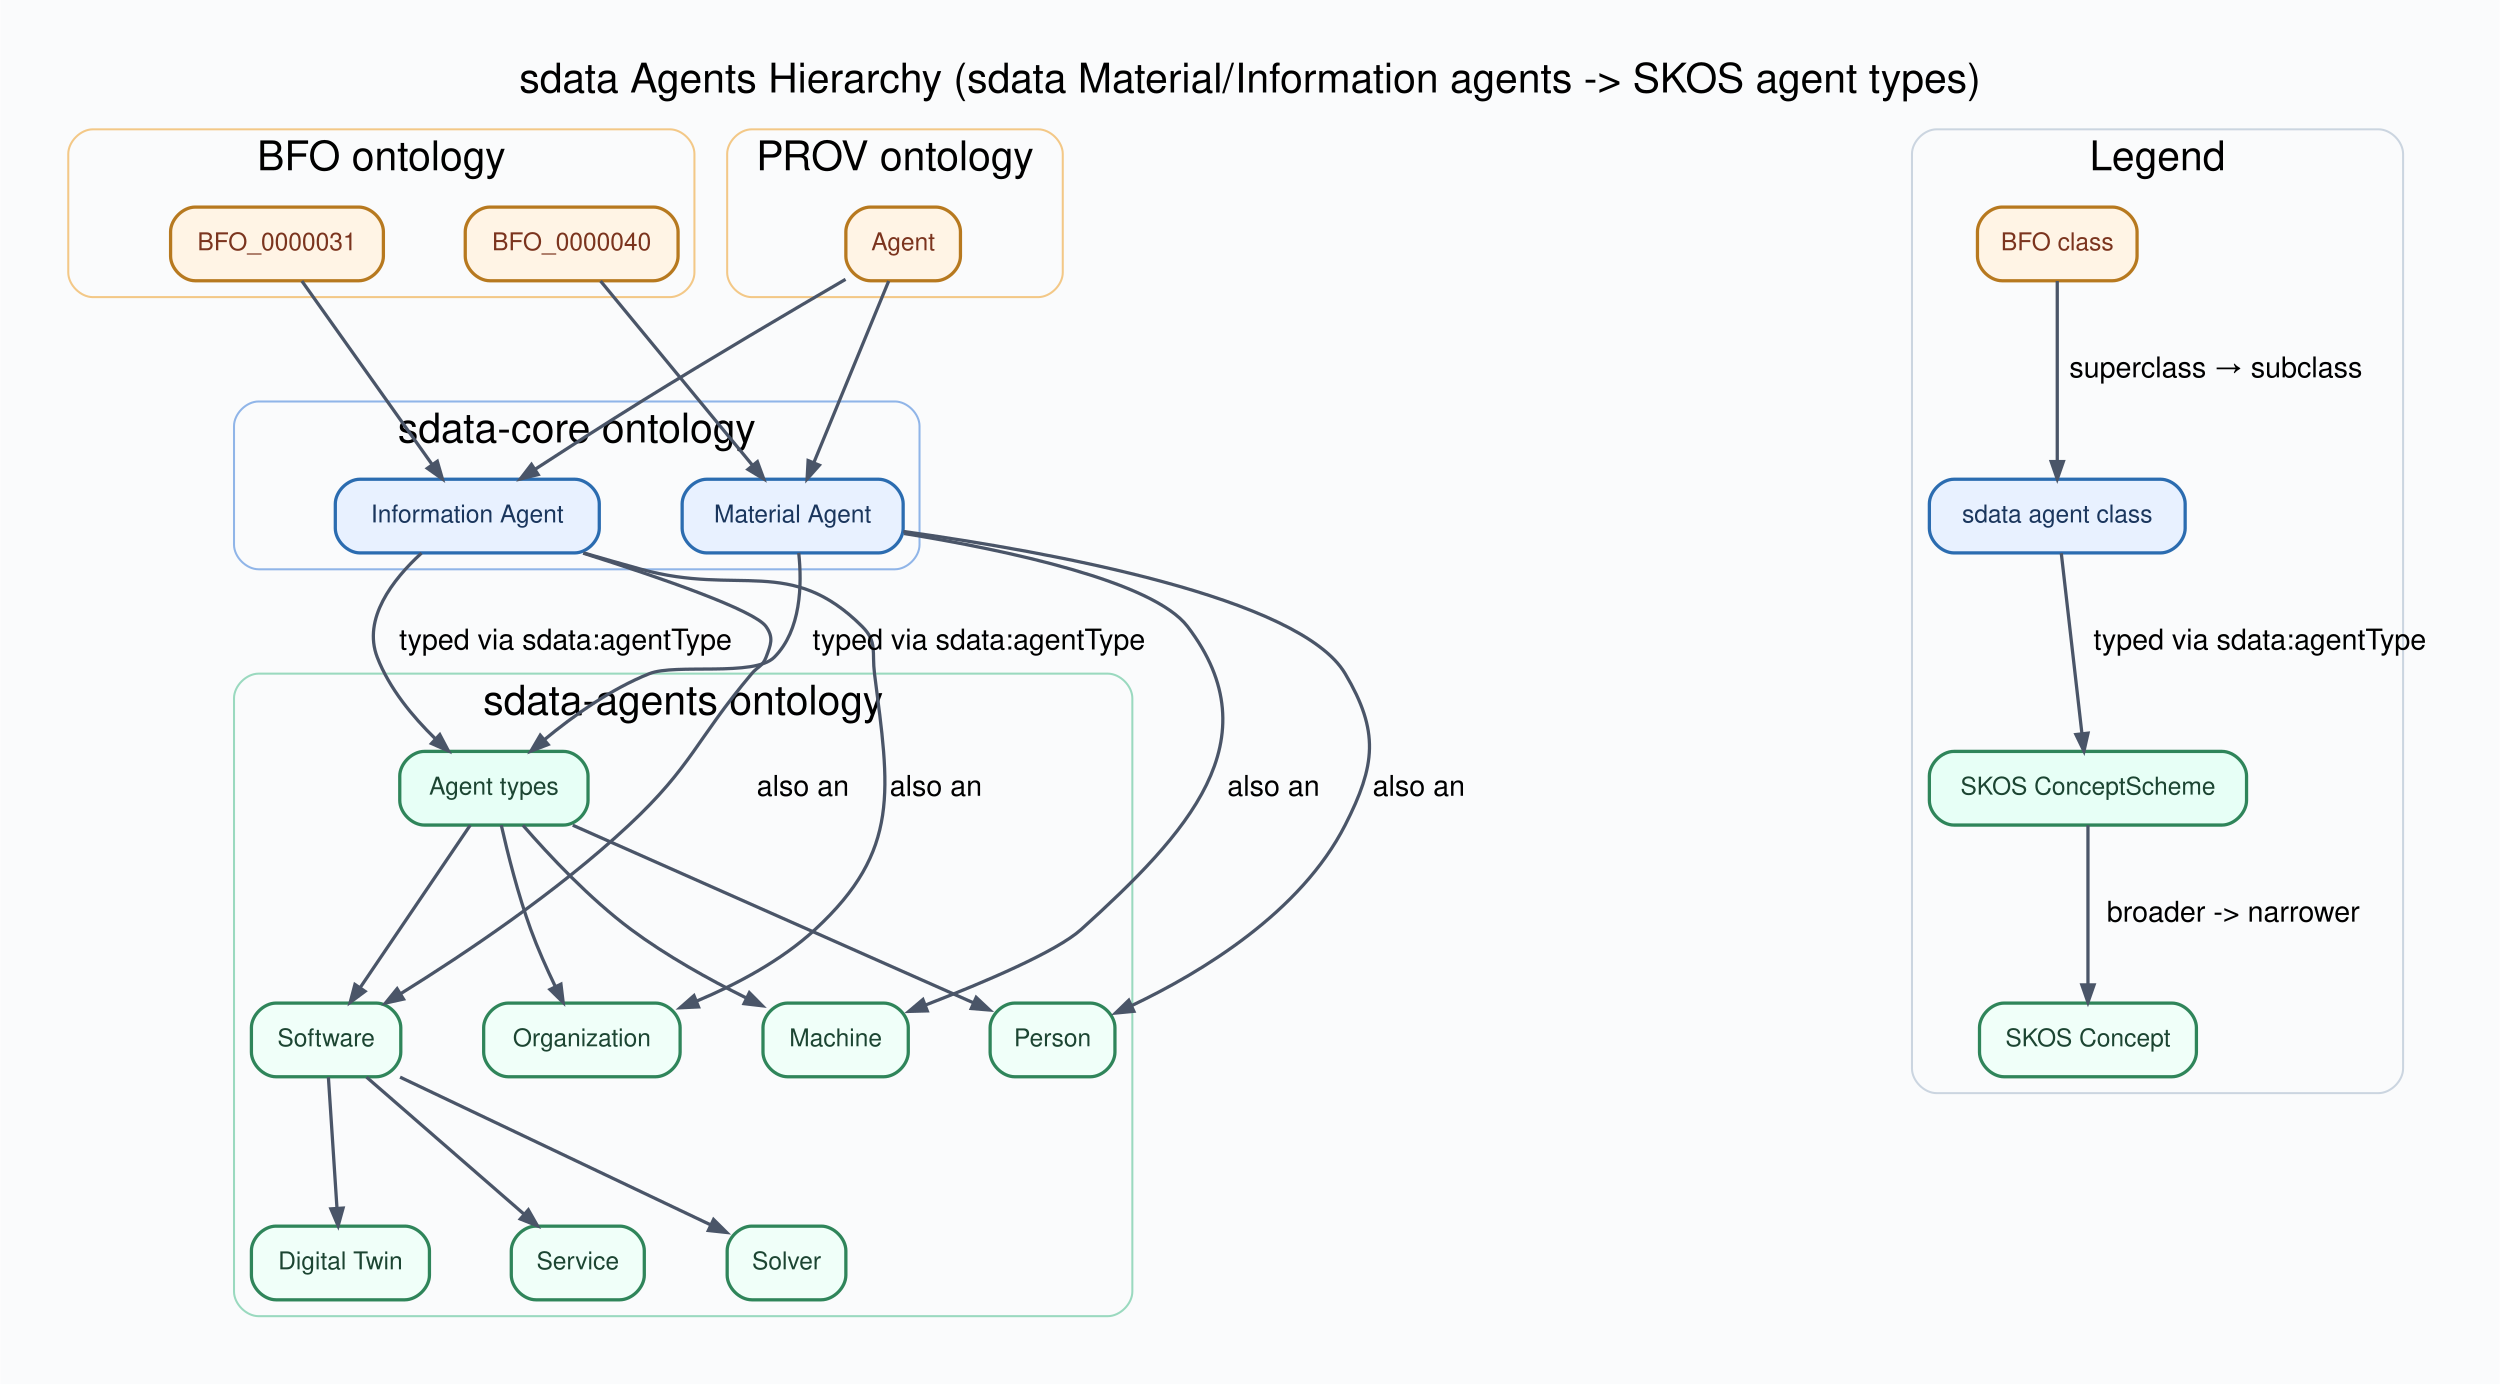
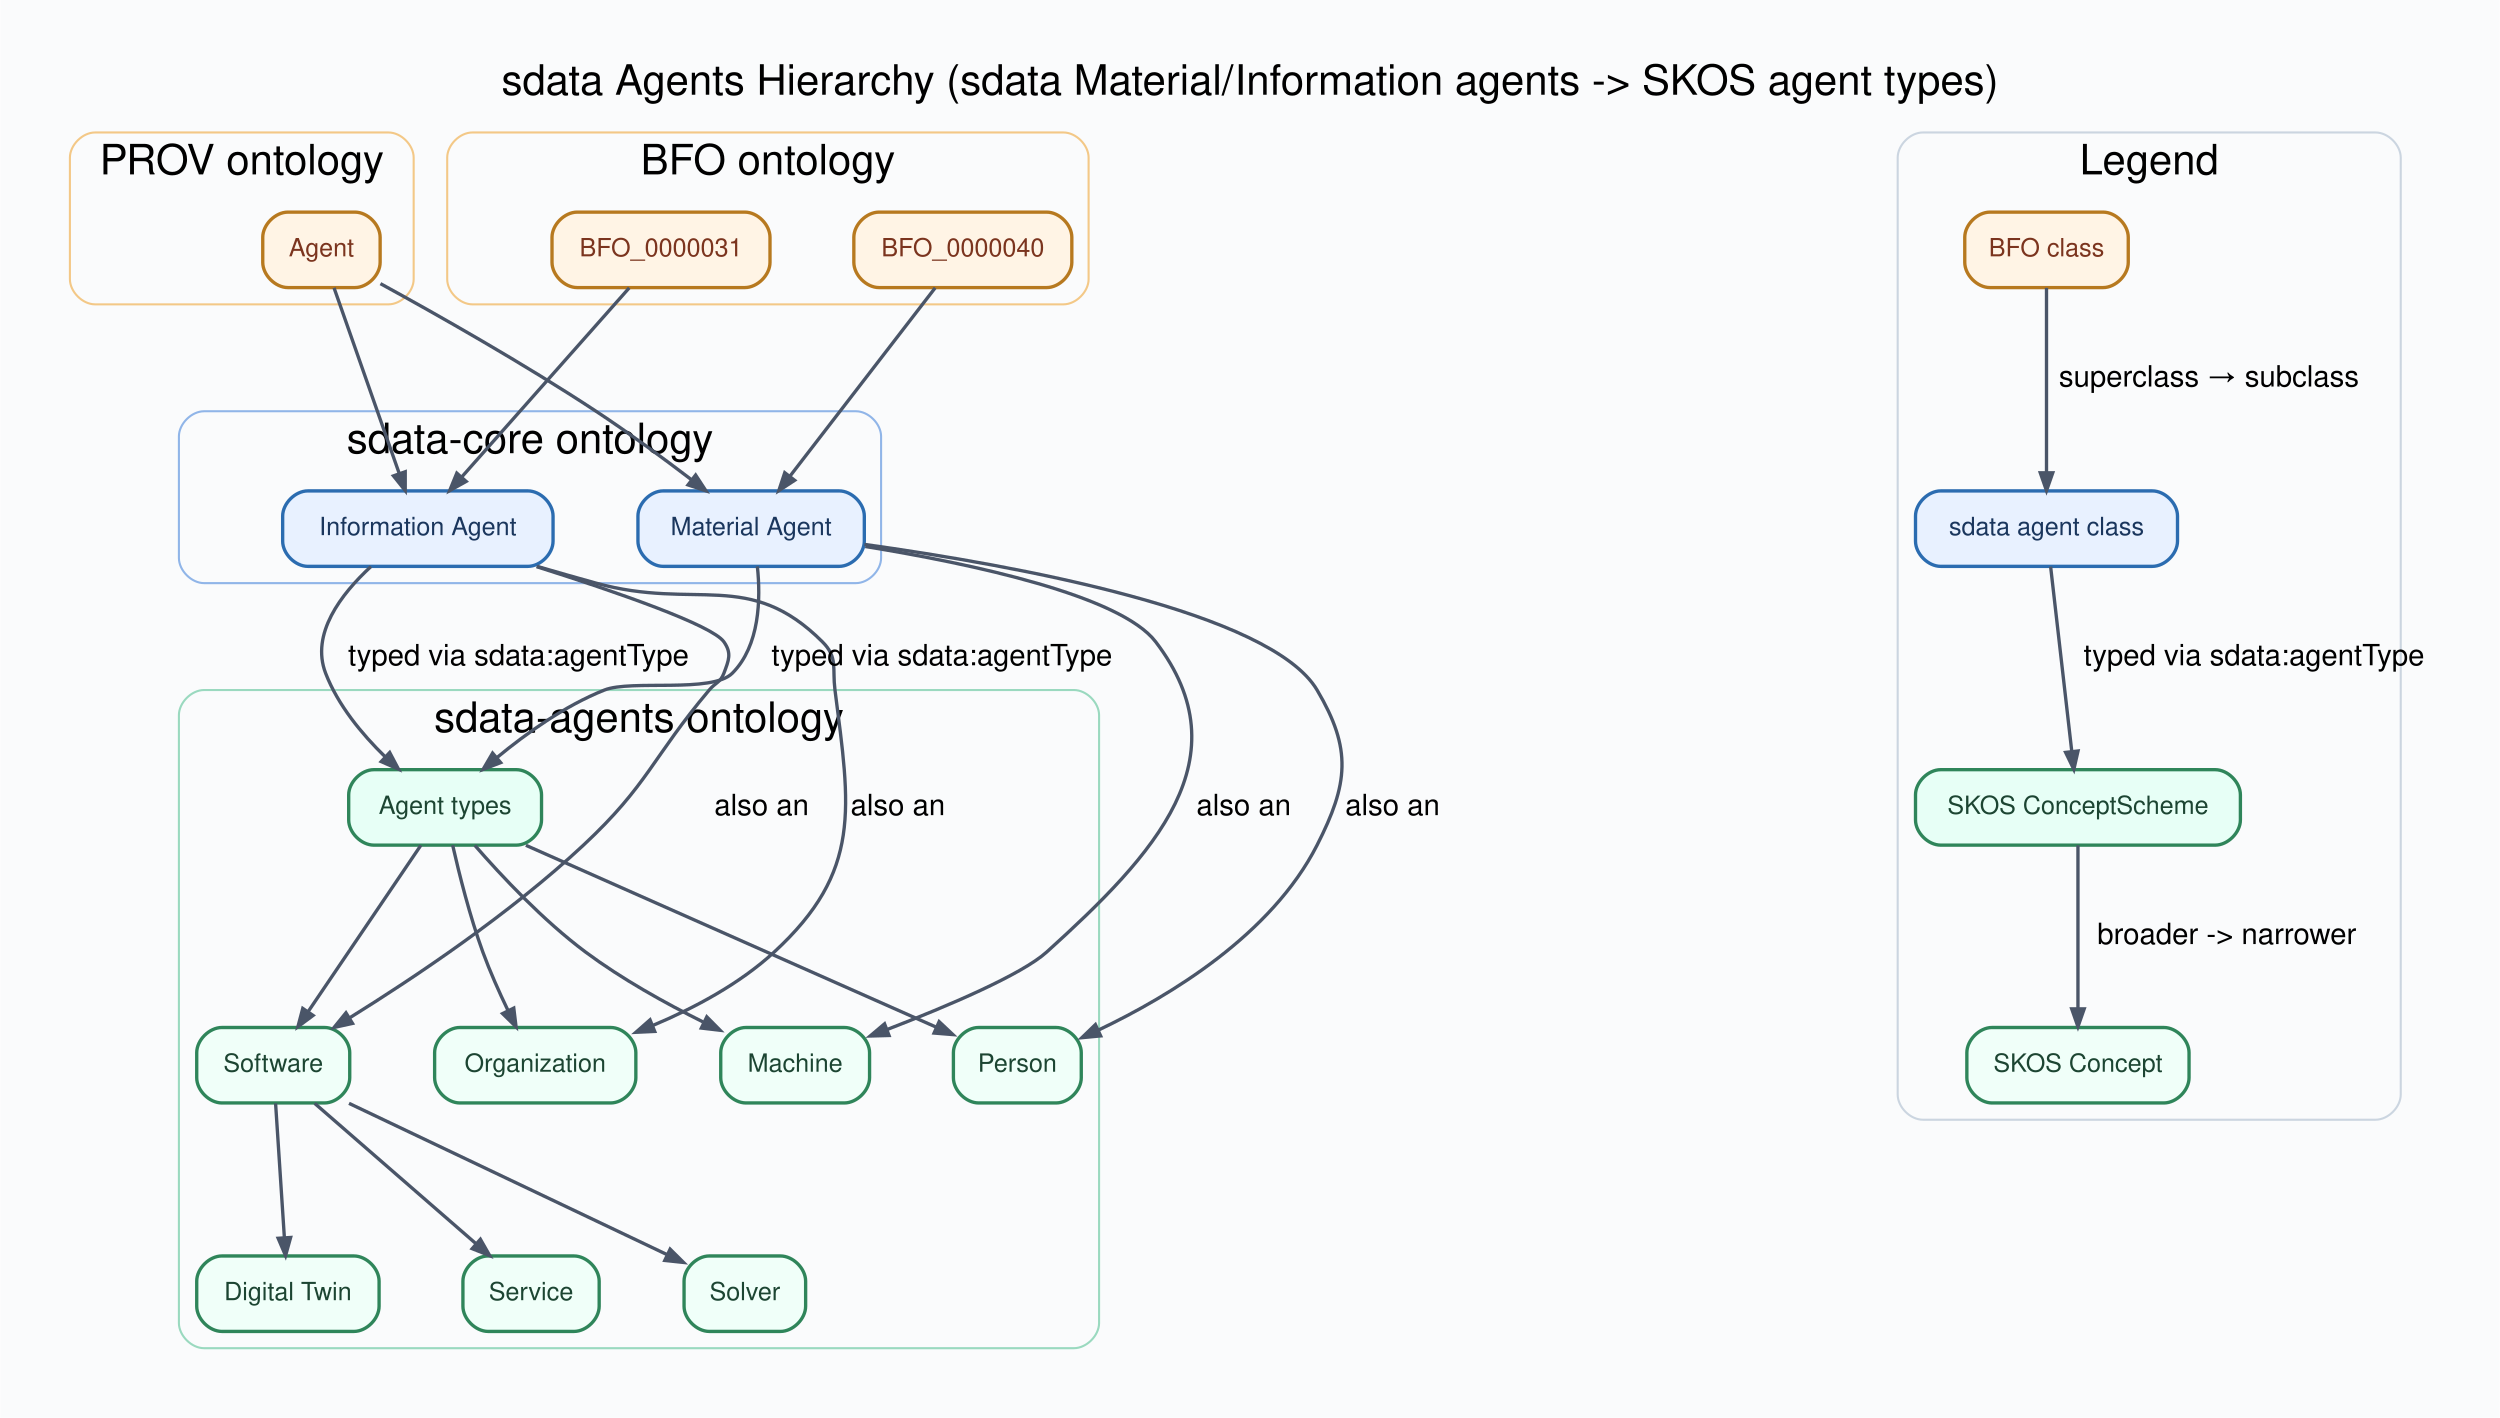
- <svg xmlns="http://www.w3.org/2000/svg" width="1221pt" height="676pt" viewBox="0.00 0.00 1221.40 676.40">
+ <svg xmlns="http://www.w3.org/2000/svg" width="1192pt" height="676pt" viewBox="0.00 0.00 1192.40 676.40">
  <g id="graph0" class="graph" transform="scale(1 1) rotate(0) translate(25.2 651.2)">
-     <polygon fill="#fafbfc" stroke="transparent" points="-25.2,25.2 -25.2,-651.2 1196.2,-651.2 1196.2,25.2 -25.2,25.2" />
-     <text text-anchor="middle" x="585.5" y="-606" font-family="Helvetica,sans-Serif" font-size="20.00">sdata Agents Hierarchy (sdata Material/Information agents -&gt; SKOS agent types)</text>
+     <polygon fill="#fafbfc" stroke="transparent" points="-25.2,25.2 -25.2,-651.2 1167.2,-651.2 1167.2,25.2 -25.2,25.2" />
+     <text text-anchor="middle" x="571" y="-606" font-family="Helvetica,sans-Serif" font-size="20.00">sdata Agents Hierarchy (sdata Material/Information agents -&gt; SKOS agent types)</text>
    <g id="clust1" class="cluster">
-       <path fill="#fafbfc" stroke="#f3c887" d="M20,-506C20,-506 302,-506 302,-506 308,-506 314,-512 314,-518 314,-518 314,-576 314,-576 314,-582 308,-588 302,-588 302,-588 20,-588 20,-588 14,-588 8,-582 8,-576 8,-576 8,-518 8,-518 8,-512 14,-506 20,-506" />
-       <text text-anchor="middle" x="161" y="-568" font-family="Helvetica,sans-Serif" font-size="20.00">BFO ontology</text>
+       <path fill="#fafbfc" stroke="#f3c887" d="M20,-506C20,-506 160,-506 160,-506 166,-506 172,-512 172,-518 172,-518 172,-576 172,-576 172,-582 166,-588 160,-588 160,-588 20,-588 20,-588 14,-588 8,-582 8,-576 8,-576 8,-518 8,-518 8,-512 14,-506 20,-506" />
+       <text text-anchor="middle" x="90" y="-568" font-family="Helvetica,sans-Serif" font-size="20.00">PROV ontology</text>
    </g>
    <g id="clust2" class="cluster">
-       <path fill="#fafbfc" stroke="#cbd5e0" d="M921,-117C921,-117 1137,-117 1137,-117 1143,-117 1149,-123 1149,-129 1149,-129 1149,-576 1149,-576 1149,-582 1143,-588 1137,-588 1137,-588 921,-588 921,-588 915,-588 909,-582 909,-576 909,-576 909,-129 909,-129 909,-123 915,-117 921,-117" />
-       <text text-anchor="middle" x="1029" y="-568" font-family="Helvetica,sans-Serif" font-size="20.00">Legend</text>
+       <path fill="#fafbfc" stroke="#f3c887" d="M200,-506C200,-506 482,-506 482,-506 488,-506 494,-512 494,-518 494,-518 494,-576 494,-576 494,-582 488,-588 482,-588 482,-588 200,-588 200,-588 194,-588 188,-582 188,-576 188,-576 188,-518 188,-518 188,-512 194,-506 200,-506" />
+       <text text-anchor="middle" x="341" y="-568" font-family="Helvetica,sans-Serif" font-size="20.00">BFO ontology</text>
    </g>
    <g id="clust3" class="cluster">
-       <path fill="#fafbfc" stroke="#f3c887" d="M342,-506C342,-506 482,-506 482,-506 488,-506 494,-512 494,-518 494,-518 494,-576 494,-576 494,-582 488,-588 482,-588 482,-588 342,-588 342,-588 336,-588 330,-582 330,-576 330,-576 330,-518 330,-518 330,-512 336,-506 342,-506" />
-       <text text-anchor="middle" x="412" y="-568" font-family="Helvetica,sans-Serif" font-size="20.00">PROV ontology</text>
+       <path fill="#fafbfc" stroke="#90b5e8" d="M72,-373C72,-373 383,-373 383,-373 389,-373 395,-379 395,-385 395,-385 395,-443 395,-443 395,-449 389,-455 383,-455 383,-455 72,-455 72,-455 66,-455 60,-449 60,-443 60,-443 60,-385 60,-385 60,-379 66,-373 72,-373" />
+       <text text-anchor="middle" x="227.5" y="-435" font-family="Helvetica,sans-Serif" font-size="20.00">sdata-core ontology</text>
    </g>
    <g id="clust4" class="cluster">
-       <path fill="#fafbfc" stroke="#90b5e8" d="M101,-373C101,-373 412,-373 412,-373 418,-373 424,-379 424,-385 424,-385 424,-443 424,-443 424,-449 418,-455 412,-455 412,-455 101,-455 101,-455 95,-455 89,-449 89,-443 89,-443 89,-385 89,-385 89,-379 95,-373 101,-373" />
-       <text text-anchor="middle" x="256.5" y="-435" font-family="Helvetica,sans-Serif" font-size="20.00">sdata-core ontology</text>
+       <path fill="#fafbfc" stroke="#9ad9bf" d="M72,-8C72,-8 487,-8 487,-8 493,-8 499,-14 499,-20 499,-20 499,-310 499,-310 499,-316 493,-322 487,-322 487,-322 72,-322 72,-322 66,-322 60,-316 60,-310 60,-310 60,-20 60,-20 60,-14 66,-8 72,-8" />
+       <text text-anchor="middle" x="279.5" y="-302" font-family="Helvetica,sans-Serif" font-size="20.00">sdata-agents ontology</text>
    </g>
    <g id="clust5" class="cluster">
-       <path fill="#fafbfc" stroke="#9ad9bf" d="M101,-8C101,-8 516,-8 516,-8 522,-8 528,-14 528,-20 528,-20 528,-310 528,-310 528,-316 522,-322 516,-322 516,-322 101,-322 101,-322 95,-322 89,-316 89,-310 89,-310 89,-20 89,-20 89,-14 95,-8 101,-8" />
-       <text text-anchor="middle" x="308.5" y="-302" font-family="Helvetica,sans-Serif" font-size="20.00">sdata-agents ontology</text>
+       <path fill="#fafbfc" stroke="#cbd5e0" d="M892,-117C892,-117 1108,-117 1108,-117 1114,-117 1120,-123 1120,-129 1120,-129 1120,-576 1120,-576 1120,-582 1114,-588 1108,-588 1108,-588 892,-588 892,-588 886,-588 880,-582 880,-576 880,-576 880,-129 880,-129 880,-123 886,-117 892,-117" />
+       <text text-anchor="middle" x="1000" y="-568" font-family="Helvetica,sans-Serif" font-size="20.00">Legend</text>
    </g>
    <g id="node1" class="node">
-       <path fill="#fff4e5" stroke="#b7791f" stroke-width="1.6" d="M150,-550C150,-550 70,-550 70,-550 64,-550 58,-544 58,-538 58,-538 58,-526 58,-526 58,-520 64,-514 70,-514 70,-514 150,-514 150,-514 156,-514 162,-520 162,-526 162,-526 162,-538 162,-538 162,-544 156,-550 150,-550" />
-       <text text-anchor="middle" x="110" y="-528.9" font-family="Helvetica,sans-Serif" font-size="12.00" fill="#7b341e">BFO_0000031</text>
+       <path fill="#fff4e5" stroke="#b7791f" stroke-width="1.6" d="M144,-550C144,-550 112,-550 112,-550 106,-550 100,-544 100,-538 100,-538 100,-526 100,-526 100,-520 106,-514 112,-514 112,-514 144,-514 144,-514 150,-514 156,-520 156,-526 156,-526 156,-538 156,-538 156,-544 150,-550 144,-550" />
+       <text text-anchor="middle" x="128" y="-528.9" font-family="Helvetica,sans-Serif" font-size="12.00" fill="#7b341e">Agent</text>
+     </g>
+     <g id="node6" class="node">
+       <path fill="#e8f1ff" stroke="#2b6cb0" stroke-width="1.6" d="M226.5,-417C226.5,-417 121.5,-417 121.5,-417 115.5,-417 109.5,-411 109.5,-405 109.5,-405 109.5,-393 109.5,-393 109.5,-387 115.5,-381 121.5,-381 121.5,-381 226.5,-381 226.5,-381 232.5,-381 238.5,-387 238.5,-393 238.5,-393 238.5,-405 238.5,-405 238.5,-411 232.5,-417 226.5,-417" />
+       <text text-anchor="middle" x="174" y="-395.9" font-family="Helvetica,sans-Serif" font-size="12.00" fill="#1a365d">Information Agent</text>
+     </g>
+     <g id="edge6" class="edge">
+       <path fill="none" stroke="#4a5568" stroke-width="1.6" d="M134.01,-513.87C141.93,-491.32 155.93,-451.47 165.08,-425.4" />
+       <polygon fill="#4a5568" stroke="#4a5568" stroke-width="1.6" points="167.98,-426.14 167.98,-417.13 162.36,-424.16 167.98,-426.14" />
+     </g>
+     <g id="node7" class="node">
+       <path fill="#e8f1ff" stroke="#2b6cb0" stroke-width="1.6" d="M375,-417C375,-417 291,-417 291,-417 285,-417 279,-411 279,-405 279,-405 279,-393 279,-393 279,-387 285,-381 291,-381 291,-381 375,-381 375,-381 381,-381 387,-387 387,-393 387,-393 387,-405 387,-405 387,-411 381,-417 375,-417" />
+       <text text-anchor="middle" x="333" y="-395.9" font-family="Helvetica,sans-Serif" font-size="12.00" fill="#1a365d">Material Agent</text>
+     </g>
+     <g id="edge7" class="edge">
+       <path fill="none" stroke="#4a5568" stroke-width="1.6" d="M156.15,-515.88C183.07,-501.15 224.53,-477.71 259,-455 274.48,-444.8 291.1,-432.58 304.66,-422.24" />
+       <polygon fill="#4a5568" stroke="#4a5568" stroke-width="1.6" points="306.52,-424.57 311.45,-417.03 302.89,-419.85 306.52,-424.57" />
+     </g>
+     <g id="node3" class="node">
+       <path fill="#fff4e5" stroke="#b7791f" stroke-width="1.6" d="M330,-550C330,-550 250,-550 250,-550 244,-550 238,-544 238,-538 238,-538 238,-526 238,-526 238,-520 244,-514 250,-514 250,-514 330,-514 330,-514 336,-514 342,-520 342,-526 342,-526 342,-538 342,-538 342,-544 336,-550 330,-550" />
+       <text text-anchor="middle" x="290" y="-528.9" font-family="Helvetica,sans-Serif" font-size="12.00" fill="#7b341e">BFO_0000031</text>
+     </g>
+     <g id="edge4" class="edge">
+       <path fill="none" stroke="#4a5568" stroke-width="1.6" d="M274.84,-513.87C254.43,-490.83 218.03,-449.73 195,-423.72" />
+       <polygon fill="#4a5568" stroke="#4a5568" stroke-width="1.6" points="197.03,-421.52 189.17,-417.13 192.58,-425.47 197.03,-421.52" />
+     </g>
+     <g id="node4" class="node">
+       <path fill="#fff4e5" stroke="#b7791f" stroke-width="1.6" d="M474,-550C474,-550 394,-550 394,-550 388,-550 382,-544 382,-538 382,-538 382,-526 382,-526 382,-520 388,-514 394,-514 394,-514 474,-514 474,-514 480,-514 486,-520 486,-526 486,-526 486,-538 486,-538 486,-544 480,-550 474,-550" />
+       <text text-anchor="middle" x="434" y="-528.9" font-family="Helvetica,sans-Serif" font-size="12.00" fill="#7b341e">BFO_0000040</text>
+     </g>
+     <g id="edge5" class="edge">
+       <path fill="none" stroke="#4a5568" stroke-width="1.6" d="M420.8,-513.87C403.1,-490.93 371.61,-450.08 351.54,-424.05" />
+       <polygon fill="#4a5568" stroke="#4a5568" stroke-width="1.6" points="353.75,-422.05 346.21,-417.13 349.04,-425.68 353.75,-422.05" />
+     </g>
+     <g id="node9" class="node">
+       <path fill="#e7fff6" stroke="#2f855a" stroke-width="1.6" d="M221,-284C221,-284 153,-284 153,-284 147,-284 141,-278 141,-272 141,-272 141,-260 141,-260 141,-254 147,-248 153,-248 153,-248 221,-248 221,-248 227,-248 233,-254 233,-260 233,-260 233,-272 233,-272 233,-278 227,-284 221,-284" />
+       <text text-anchor="middle" x="187" y="-262.9" font-family="Helvetica,sans-Serif" font-size="12.00" fill="#1c4532">Agent types</text>
+     </g>
+     <g id="edge8" class="edge">
+       <path fill="none" stroke="#4a5568" stroke-width="1.6" d="M151.62,-380.92C137.35,-367.78 122.77,-348.76 130,-330 135.85,-314.81 147.25,-301.01 158.32,-290.23" />
+       <polygon fill="#4a5568" stroke="#4a5568" stroke-width="1.6" points="160.56,-292.2 164.76,-284.24 156.51,-287.85 160.56,-292.2" />
+       <text text-anchor="middle" x="222" y="-333.8" font-family="Helvetica,sans-Serif" font-size="14.00">typed via sdata:agentType</text>
+     </g>
+     <g id="node12" class="node">
+       <path fill="#f0fff9" stroke="#2f855a" stroke-width="1.6" d="M266,-161C266,-161 194,-161 194,-161 188,-161 182,-155 182,-149 182,-149 182,-137 182,-137 182,-131 188,-125 194,-125 194,-125 266,-125 266,-125 272,-125 278,-131 278,-137 278,-137 278,-149 278,-149 278,-155 272,-161 266,-161" />
+       <text text-anchor="middle" x="230" y="-139.9" font-family="Helvetica,sans-Serif" font-size="12.00" fill="#1c4532">Organization</text>
+     </g>
+     <g id="edge9" class="edge">
+       <path fill="none" stroke="#4a5568" stroke-width="1.6" d="M231.08,-380.94C240.4,-378.23 249.96,-375.5 259,-373 306.79,-359.78 331.91,-380.04 367,-345 374.48,-337.54 371.66,-332.48 373,-322 380.26,-265.43 385.94,-235.64 344,-197 327.56,-181.86 306.04,-170.35 286.12,-161.99" />
+       <polygon fill="#4a5568" stroke="#4a5568" stroke-width="1.6" points="287,-159.13 278,-158.71 284.77,-164.65 287,-159.13" />
+       <text text-anchor="middle" x="403" y="-262.3" font-family="Helvetica,sans-Serif" font-size="14.00">also an</text>
+     </g>
+     <g id="node15" class="node">
+       <path fill="#f0fff9" stroke="#2f855a" stroke-width="1.6" d="M129.5,-161C129.5,-161 80.5,-161 80.5,-161 74.5,-161 68.5,-155 68.5,-149 68.5,-149 68.5,-137 68.5,-137 68.5,-131 74.5,-125 80.5,-125 80.5,-125 129.5,-125 129.5,-125 135.5,-125 141.5,-131 141.5,-137 141.5,-137 141.5,-149 141.5,-149 141.5,-155 135.5,-161 129.5,-161" />
+       <text text-anchor="middle" x="105" y="-139.9" font-family="Helvetica,sans-Serif" font-size="12.00" fill="#1c4532">Software</text>
+     </g>
+     <g id="edge10" class="edge">
+       <path fill="none" stroke="#4a5568" stroke-width="1.6" d="M230.59,-380.88C269.25,-368.62 314.45,-352.92 320,-345 323.83,-339.54 322.34,-336.24 320,-330 318.34,-325.58 316.04,-325.61 313,-322 285.72,-289.62 283.95,-276.89 253,-248 218.15,-215.46 172.58,-184.94 141.26,-165.49" />
+       <polygon fill="#4a5568" stroke="#4a5568" stroke-width="1.6" points="142.82,-162.95 134.02,-161.02 139.7,-168.01 142.82,-162.95" />
+       <text text-anchor="middle" x="338" y="-262.3" font-family="Helvetica,sans-Serif" font-size="14.00">also an</text>
+     </g>
+     <g id="edge11" class="edge">
+       <path fill="none" stroke="#4a5568" stroke-width="1.6" d="M335.97,-380.99C337.61,-365.51 337.14,-343.13 324,-330 314.33,-320.34 275.7,-327.05 263,-322 244.14,-314.5 225.63,-301.27 211.61,-289.67" />
+       <polygon fill="#4a5568" stroke="#4a5568" stroke-width="1.6" points="213.5,-287.37 205.1,-284.13 209.65,-291.91 213.5,-287.37" />
+       <text text-anchor="middle" x="424" y="-333.8" font-family="Helvetica,sans-Serif" font-size="14.00">typed via sdata:agentType</text>
+     </g>
+     <g id="node11" class="node">
+       <path fill="#f0fff9" stroke="#2f855a" stroke-width="1.6" d="M377.5,-161C377.5,-161 330.5,-161 330.5,-161 324.5,-161 318.5,-155 318.5,-149 318.5,-149 318.5,-137 318.5,-137 318.5,-131 324.5,-125 330.5,-125 330.5,-125 377.5,-125 377.5,-125 383.5,-125 389.5,-131 389.5,-137 389.5,-137 389.5,-149 389.5,-149 389.5,-155 383.5,-161 377.5,-161" />
+       <text text-anchor="middle" x="354" y="-139.9" font-family="Helvetica,sans-Serif" font-size="12.00" fill="#1c4532">Machine</text>
+     </g>
+     <g id="edge12" class="edge">
+       <path fill="none" stroke="#4a5568" stroke-width="1.6" d="M387.44,-390.48C438.41,-382.19 509.2,-367.04 526,-345 568.27,-289.56 525.73,-243.74 474,-197 462.11,-186.25 427.01,-171.3 397.82,-160.02" />
+       <polygon fill="#4a5568" stroke="#4a5568" stroke-width="1.6" points="398.78,-157.19 389.77,-156.94 396.65,-162.75 398.78,-157.19" />
+       <text text-anchor="middle" x="568" y="-262.3" font-family="Helvetica,sans-Serif" font-size="14.00">also an</text>
+     </g>
+     <g id="node13" class="node">
+       <path fill="#f0fff9" stroke="#2f855a" stroke-width="1.6" d="M478.5,-161C478.5,-161 441.5,-161 441.5,-161 435.5,-161 429.5,-155 429.5,-149 429.5,-149 429.5,-137 429.5,-137 429.5,-131 435.5,-125 441.5,-125 441.5,-125 478.5,-125 478.5,-125 484.5,-125 490.5,-131 490.5,-137 490.5,-137 490.5,-149 490.5,-149 490.5,-155 484.5,-161 478.5,-161" />
+       <text text-anchor="middle" x="460" y="-139.9" font-family="Helvetica,sans-Serif" font-size="12.00" fill="#1c4532">Person</text>
+     </g>
+     <g id="edge13" class="edge">
+       <path fill="none" stroke="#4a5568" stroke-width="1.6" d="M387.07,-391.48C459.35,-381.4 580.94,-359.23 603,-322 619.77,-293.7 617.92,-277.31 603,-248 581.33,-205.45 533.21,-176.22 498.78,-159.82" />
+       <polygon fill="#4a5568" stroke="#4a5568" stroke-width="1.6" points="499.74,-156.99 490.78,-156.13 497.25,-162.39 499.74,-156.99" />
+       <text text-anchor="middle" x="639" y="-262.3" font-family="Helvetica,sans-Serif" font-size="14.00">also an</text>
+     </g>
+     <g id="edge14" class="edge">
+       <path fill="none" stroke="#4a5568" stroke-width="1.6" d="M201.18,-247.9C213.96,-233.2 233.8,-212.05 254,-197 271.22,-184.18 291.96,-172.65 310.07,-163.64" />
+       <polygon fill="#4a5568" stroke="#4a5568" stroke-width="1.6" points="311.85,-166.08 318.19,-159.68 309.25,-160.73 311.85,-166.08" />
+     </g>
+     <g id="edge15" class="edge">
+       <path fill="none" stroke="#4a5568" stroke-width="1.6" d="M190.6,-247.97C193.76,-234.05 198.81,-213.98 205,-197 208.38,-187.73 212.79,-177.87 216.96,-169.21" />
+       <polygon fill="#4a5568" stroke="#4a5568" stroke-width="1.6" points="219.76,-170.26 220.85,-161.32 214.42,-167.63 219.76,-170.26" />
+     </g>
+     <g id="edge16" class="edge">
+       <path fill="none" stroke="#4a5568" stroke-width="1.6" d="M225.54,-247.92C277.43,-224.92 369.27,-184.21 421.27,-161.17" />
+       <polygon fill="#4a5568" stroke="#4a5568" stroke-width="1.6" points="422.69,-163.79 429.26,-157.62 420.28,-158.35 422.69,-163.79" />
+     </g>
+     <g id="edge17" class="edge">
+       <path fill="none" stroke="#4a5568" stroke-width="1.6" d="M175.43,-247.92C161.4,-227.23 137.68,-192.22 121.68,-168.61" />
+       <polygon fill="#4a5568" stroke="#4a5568" stroke-width="1.6" points="124.01,-166.75 116.78,-161.38 119.09,-170.09 124.01,-166.75" />
    </g>
    <g id="node10" class="node">
-       <path fill="#e8f1ff" stroke="#2b6cb0" stroke-width="1.6" d="M255.5,-417C255.5,-417 150.5,-417 150.5,-417 144.5,-417 138.5,-411 138.5,-405 138.5,-405 138.5,-393 138.5,-393 138.5,-387 144.5,-381 150.5,-381 150.5,-381 255.5,-381 255.5,-381 261.5,-381 267.5,-387 267.5,-393 267.5,-393 267.5,-405 267.5,-405 267.5,-411 261.5,-417 255.5,-417" />
-       <text text-anchor="middle" x="203" y="-395.9" font-family="Helvetica,sans-Serif" font-size="12.00" fill="#1a365d">Information Agent</text>
+       <path fill="#f0fff9" stroke="#2f855a" stroke-width="1.6" d="M143.5,-52C143.5,-52 80.5,-52 80.5,-52 74.5,-52 68.5,-46 68.5,-40 68.5,-40 68.5,-28 68.5,-28 68.5,-22 74.5,-16 80.5,-16 80.5,-16 143.5,-16 143.5,-16 149.5,-16 155.5,-22 155.5,-28 155.5,-28 155.5,-40 155.5,-40 155.5,-46 149.5,-52 143.5,-52" />
+       <text text-anchor="middle" x="112" y="-30.9" font-family="Helvetica,sans-Serif" font-size="12.00" fill="#1c4532">Digital Twin</text>
    </g>
-     <g id="edge4" class="edge">
-       <path fill="none" stroke="#4a5568" stroke-width="1.6" d="M122.16,-513.87C138.38,-491.02 167.2,-450.43 185.69,-424.39" />
-       <polygon fill="#4a5568" stroke="#4a5568" stroke-width="1.6" points="188.34,-425.78 190.84,-417.13 183.49,-422.34 188.34,-425.78" />
+     <g id="node14" class="node">
+       <path fill="#f0fff9" stroke="#2f855a" stroke-width="1.6" d="M248.5,-52C248.5,-52 207.5,-52 207.5,-52 201.5,-52 195.5,-46 195.5,-40 195.5,-40 195.5,-28 195.5,-28 195.5,-22 201.5,-16 207.5,-16 207.5,-16 248.5,-16 248.5,-16 254.5,-16 260.5,-22 260.5,-28 260.5,-28 260.5,-40 260.5,-40 260.5,-46 254.5,-52 248.5,-52" />
+       <text text-anchor="middle" x="228" y="-30.9" font-family="Helvetica,sans-Serif" font-size="12.00" fill="#1c4532">Service</text>
    </g>
-     <g id="node2" class="node">
-       <path fill="#fff4e5" stroke="#b7791f" stroke-width="1.6" d="M294,-550C294,-550 214,-550 214,-550 208,-550 202,-544 202,-538 202,-538 202,-526 202,-526 202,-520 208,-514 214,-514 214,-514 294,-514 294,-514 300,-514 306,-520 306,-526 306,-526 306,-538 306,-538 306,-544 300,-550 294,-550" />
-       <text text-anchor="middle" x="254" y="-528.9" font-family="Helvetica,sans-Serif" font-size="12.00" fill="#7b341e">BFO_0000040</text>
+     <g id="edge18" class="edge">
+       <path fill="none" stroke="#4a5568" stroke-width="1.6" d="M106.12,-124.81C107.26,-107.49 109.02,-80.57 110.32,-60.71" />
+       <polygon fill="#4a5568" stroke="#4a5568" stroke-width="1.6" points="113.29,-60.82 110.88,-52.15 107.35,-60.44 113.29,-60.82" />
    </g>
-     <g id="node11" class="node">
-       <path fill="#e8f1ff" stroke="#2b6cb0" stroke-width="1.6" d="M404,-417C404,-417 320,-417 320,-417 314,-417 308,-411 308,-405 308,-405 308,-393 308,-393 308,-387 314,-381 320,-381 320,-381 404,-381 404,-381 410,-381 416,-387 416,-393 416,-393 416,-405 416,-405 416,-411 410,-417 404,-417" />
-       <text text-anchor="middle" x="362" y="-395.9" font-family="Helvetica,sans-Serif" font-size="12.00" fill="#1a365d">Material Agent</text>
+     <g id="edge19" class="edge">
+       <path fill="none" stroke="#4a5568" stroke-width="1.6" d="M124.76,-124.81C145.65,-106.64 178.71,-77.88 201.77,-57.82" />
+       <polygon fill="#4a5568" stroke="#4a5568" stroke-width="1.6" points="203.83,-59.97 208.29,-52.15 199.92,-55.48 203.83,-59.97" />
    </g>
-     <g id="edge5" class="edge">
-       <path fill="none" stroke="#4a5568" stroke-width="1.6" d="M268.12,-513.87C287.12,-490.83 321,-449.73 342.45,-423.72" />
-       <polygon fill="#4a5568" stroke="#4a5568" stroke-width="1.6" points="344.77,-425.58 347.88,-417.13 340.17,-421.8 344.77,-425.58" />
+     <g id="node16" class="node">
+       <path fill="#f0fff9" stroke="#2f855a" stroke-width="1.6" d="M347,-52C347,-52 313,-52 313,-52 307,-52 301,-46 301,-40 301,-40 301,-28 301,-28 301,-22 307,-16 313,-16 313,-16 347,-16 347,-16 353,-16 359,-22 359,-28 359,-28 359,-40 359,-40 359,-46 353,-52 347,-52" />
+       <text text-anchor="middle" x="330" y="-30.9" font-family="Helvetica,sans-Serif" font-size="12.00" fill="#1c4532">Solver</text>
    </g>
-     <g id="node4" class="node">
-       <path fill="#e8f1ff" stroke="#2b6cb0" stroke-width="1.6" d="M1030.5,-417C1030.5,-417 929.5,-417 929.5,-417 923.5,-417 917.5,-411 917.5,-405 917.5,-405 917.5,-393 917.5,-393 917.5,-387 923.5,-381 929.5,-381 929.5,-381 1030.5,-381 1030.5,-381 1036.5,-381 1042.5,-387 1042.5,-393 1042.5,-393 1042.5,-405 1042.5,-405 1042.5,-411 1036.5,-417 1030.5,-417" />
-       <text text-anchor="middle" x="980" y="-395.9" font-family="Helvetica,sans-Serif" font-size="12.00" fill="#1a365d">sdata agent class</text>
+     <g id="edge20" class="edge">
+       <path fill="none" stroke="#4a5568" stroke-width="1.6" d="M141.15,-124.81C182.81,-105 250.93,-72.6 292.96,-52.61" />
+       <polygon fill="#4a5568" stroke="#4a5568" stroke-width="1.6" points="294.35,-55.25 300.75,-48.91 291.8,-49.87 294.35,-55.25" />
    </g>
-     <g id="node5" class="node">
-       <path fill="#e7fff6" stroke="#2f855a" stroke-width="1.6" d="M1060.5,-284C1060.5,-284 929.5,-284 929.5,-284 923.5,-284 917.5,-278 917.5,-272 917.5,-272 917.5,-260 917.5,-260 917.5,-254 923.5,-248 929.5,-248 929.5,-248 1060.5,-248 1060.5,-248 1066.5,-248 1072.5,-254 1072.5,-260 1072.5,-260 1072.5,-272 1072.5,-272 1072.5,-278 1066.5,-284 1060.5,-284" />
-       <text text-anchor="middle" x="995" y="-262.9" font-family="Helvetica,sans-Serif" font-size="12.00" fill="#1c4532">SKOS ConceptScheme</text>
+     <g id="node18" class="node">
+       <path fill="#e8f1ff" stroke="#2b6cb0" stroke-width="1.6" d="M1001.5,-417C1001.5,-417 900.5,-417 900.5,-417 894.5,-417 888.5,-411 888.5,-405 888.5,-405 888.5,-393 888.5,-393 888.5,-387 894.5,-381 900.5,-381 900.5,-381 1001.5,-381 1001.5,-381 1007.5,-381 1013.5,-387 1013.5,-393 1013.5,-393 1013.5,-405 1013.5,-405 1013.5,-411 1007.5,-417 1001.5,-417" />
+       <text text-anchor="middle" x="951" y="-395.9" font-family="Helvetica,sans-Serif" font-size="12.00" fill="#1a365d">sdata agent class</text>
+     </g>
+     <g id="node19" class="node">
+       <path fill="#e7fff6" stroke="#2f855a" stroke-width="1.6" d="M1031.5,-284C1031.5,-284 900.5,-284 900.5,-284 894.5,-284 888.5,-278 888.5,-272 888.5,-272 888.5,-260 888.5,-260 888.5,-254 894.5,-248 900.5,-248 900.5,-248 1031.5,-248 1031.5,-248 1037.5,-248 1043.5,-254 1043.5,-260 1043.5,-260 1043.5,-272 1043.5,-272 1043.5,-278 1037.5,-284 1031.5,-284" />
+       <text text-anchor="middle" x="966" y="-262.9" font-family="Helvetica,sans-Serif" font-size="12.00" fill="#1c4532">SKOS ConceptScheme</text>
    </g>
    <g id="edge1" class="edge">
-       <path fill="none" stroke="#4a5568" stroke-width="1.6" d="M981.96,-380.87C984.53,-358.42 989.07,-318.82 992.05,-292.74" />
-       <polygon fill="#4a5568" stroke="#4a5568" stroke-width="1.6" points="995.03,-292.91 993.04,-284.13 989.12,-292.24 995.03,-292.91" />
-       <text text-anchor="middle" x="1079" y="-333.8" font-family="Helvetica,sans-Serif" font-size="14.00">typed via sdata:agentType</text>
+       <path fill="none" stroke="#4a5568" stroke-width="1.6" d="M952.96,-380.87C955.53,-358.42 960.07,-318.82 963.05,-292.74" />
+       <polygon fill="#4a5568" stroke="#4a5568" stroke-width="1.6" points="966.03,-292.91 964.04,-284.13 960.12,-292.24 966.03,-292.91" />
+       <text text-anchor="middle" x="1050" y="-333.8" font-family="Helvetica,sans-Serif" font-size="14.00">typed via sdata:agentType</text>
    </g>
-     <g id="node7" class="node">
-       <path fill="#f0fff9" stroke="#2f855a" stroke-width="1.6" d="M1036,-161C1036,-161 954,-161 954,-161 948,-161 942,-155 942,-149 942,-149 942,-137 942,-137 942,-131 948,-125 954,-125 954,-125 1036,-125 1036,-125 1042,-125 1048,-131 1048,-137 1048,-137 1048,-149 1048,-149 1048,-155 1042,-161 1036,-161" />
-       <text text-anchor="middle" x="995" y="-139.9" font-family="Helvetica,sans-Serif" font-size="12.00" fill="#1c4532">SKOS Concept</text>
+     <g id="node21" class="node">
+       <path fill="#f0fff9" stroke="#2f855a" stroke-width="1.6" d="M1007,-161C1007,-161 925,-161 925,-161 919,-161 913,-155 913,-149 913,-149 913,-137 913,-137 913,-131 919,-125 925,-125 925,-125 1007,-125 1007,-125 1013,-125 1019,-131 1019,-137 1019,-137 1019,-149 1019,-149 1019,-155 1013,-161 1007,-161" />
+       <text text-anchor="middle" x="966" y="-139.9" font-family="Helvetica,sans-Serif" font-size="12.00" fill="#1c4532">SKOS Concept</text>
    </g>
    <g id="edge3" class="edge">
-       <path fill="none" stroke="#4a5568" stroke-width="1.6" d="M995,-247.92C995,-227.68 995,-193.73 995,-170.16" />
-       <polygon fill="#4a5568" stroke="#4a5568" stroke-width="1.6" points="997.98,-169.88 995,-161.38 992.03,-169.88 997.98,-169.88" />
-       <text text-anchor="middle" x="1066" y="-200.8" font-family="Helvetica,sans-Serif" font-size="14.00">broader -&gt; narrower</text>
+       <path fill="none" stroke="#4a5568" stroke-width="1.6" d="M966,-247.92C966,-227.68 966,-193.73 966,-170.16" />
+       <polygon fill="#4a5568" stroke="#4a5568" stroke-width="1.6" points="968.98,-169.88 966,-161.38 963.03,-169.88 968.98,-169.88" />
+       <text text-anchor="middle" x="1037" y="-200.8" font-family="Helvetica,sans-Serif" font-size="14.00">broader -&gt; narrower</text>
    </g>
-     <g id="node6" class="node">
-       <path fill="#fff4e5" stroke="#b7791f" stroke-width="1.6" d="M1007,-550C1007,-550 953,-550 953,-550 947,-550 941,-544 941,-538 941,-538 941,-526 941,-526 941,-520 947,-514 953,-514 953,-514 1007,-514 1007,-514 1013,-514 1019,-520 1019,-526 1019,-526 1019,-538 1019,-538 1019,-544 1013,-550 1007,-550" />
-       <text text-anchor="middle" x="980" y="-528.9" font-family="Helvetica,sans-Serif" font-size="12.00" fill="#7b341e">BFO class</text>
+     <g id="node20" class="node">
+       <path fill="#fff4e5" stroke="#b7791f" stroke-width="1.6" d="M978,-550C978,-550 924,-550 924,-550 918,-550 912,-544 912,-538 912,-538 912,-526 912,-526 912,-520 918,-514 924,-514 924,-514 978,-514 978,-514 984,-514 990,-520 990,-526 990,-526 990,-538 990,-538 990,-544 984,-550 978,-550" />
+       <text text-anchor="middle" x="951" y="-528.9" font-family="Helvetica,sans-Serif" font-size="12.00" fill="#7b341e">BFO class</text>
    </g>
    <g id="edge2" class="edge">
-       <path fill="none" stroke="#4a5568" stroke-width="1.6" d="M980,-513.87C980,-491.42 980,-451.82 980,-425.74" />
-       <polygon fill="#4a5568" stroke="#4a5568" stroke-width="1.6" points="982.98,-425.63 980,-417.13 977.03,-425.63 982.98,-425.63" />
-       <text text-anchor="middle" x="1057.5" y="-466.8" font-family="Helvetica,sans-Serif" font-size="14.00">superclass → subclass</text>
-     </g>
-     <g id="node8" class="node">
-       <path fill="#fff4e5" stroke="#b7791f" stroke-width="1.6" d="M432,-550C432,-550 400,-550 400,-550 394,-550 388,-544 388,-538 388,-538 388,-526 388,-526 388,-520 394,-514 400,-514 400,-514 432,-514 432,-514 438,-514 444,-520 444,-526 444,-526 444,-538 444,-538 444,-544 438,-550 432,-550" />
-       <text text-anchor="middle" x="416" y="-528.9" font-family="Helvetica,sans-Serif" font-size="12.00" fill="#7b341e">Agent</text>
-     </g>
-     <g id="edge6" class="edge">
-       <path fill="none" stroke="#4a5568" stroke-width="1.6" d="M387.85,-514.7C361.79,-499.52 322.04,-476.11 288,-455 270.8,-444.33 251.87,-432.13 236.25,-421.94" />
-       <polygon fill="#4a5568" stroke="#4a5568" stroke-width="1.6" points="237.62,-419.28 228.88,-417.11 234.36,-424.25 237.62,-419.28" />
-     </g>
-     <g id="edge7" class="edge">
-       <path fill="none" stroke="#4a5568" stroke-width="1.6" d="M408.94,-513.87C399.6,-491.22 383.07,-451.12 372.33,-425.06" />
-       <polygon fill="#4a5568" stroke="#4a5568" stroke-width="1.6" points="375.05,-423.85 369.06,-417.13 369.55,-426.12 375.05,-423.85" />
-     </g>
-     <g id="node13" class="node">
-       <path fill="#e7fff6" stroke="#2f855a" stroke-width="1.6" d="M250,-284C250,-284 182,-284 182,-284 176,-284 170,-278 170,-272 170,-272 170,-260 170,-260 170,-254 176,-248 182,-248 182,-248 250,-248 250,-248 256,-248 262,-254 262,-260 262,-260 262,-272 262,-272 262,-278 256,-284 250,-284" />
-       <text text-anchor="middle" x="216" y="-262.9" font-family="Helvetica,sans-Serif" font-size="12.00" fill="#1c4532">Agent types</text>
-     </g>
-     <g id="edge8" class="edge">
-       <path fill="none" stroke="#4a5568" stroke-width="1.6" d="M180.62,-380.92C166.35,-367.78 151.77,-348.76 159,-330 164.85,-314.81 176.25,-301.01 187.32,-290.23" />
-       <polygon fill="#4a5568" stroke="#4a5568" stroke-width="1.6" points="189.56,-292.2 193.76,-284.24 185.51,-287.85 189.56,-292.2" />
-       <text text-anchor="middle" x="251" y="-333.8" font-family="Helvetica,sans-Serif" font-size="14.00">typed via sdata:agentType</text>
-     </g>
-     <g id="node16" class="node">
-       <path fill="#f0fff9" stroke="#2f855a" stroke-width="1.6" d="M295,-161C295,-161 223,-161 223,-161 217,-161 211,-155 211,-149 211,-149 211,-137 211,-137 211,-131 217,-125 223,-125 223,-125 295,-125 295,-125 301,-125 307,-131 307,-137 307,-137 307,-149 307,-149 307,-155 301,-161 295,-161" />
-       <text text-anchor="middle" x="259" y="-139.9" font-family="Helvetica,sans-Serif" font-size="12.00" fill="#1c4532">Organization</text>
-     </g>
-     <g id="edge9" class="edge">
-       <path fill="none" stroke="#4a5568" stroke-width="1.6" d="M260.08,-380.94C269.4,-378.23 278.96,-375.5 288,-373 335.79,-359.78 360.91,-380.04 396,-345 403.48,-337.54 400.66,-332.48 402,-322 409.26,-265.43 414.94,-235.64 373,-197 356.56,-181.86 335.04,-170.35 315.12,-161.99" />
-       <polygon fill="#4a5568" stroke="#4a5568" stroke-width="1.6" points="316,-159.13 307,-158.71 313.77,-164.65 316,-159.13" />
-       <text text-anchor="middle" x="432" y="-262.3" font-family="Helvetica,sans-Serif" font-size="14.00">also an</text>
-     </g>
-     <g id="node19" class="node">
-       <path fill="#f0fff9" stroke="#2f855a" stroke-width="1.6" d="M158.5,-161C158.5,-161 109.5,-161 109.5,-161 103.5,-161 97.5,-155 97.5,-149 97.5,-149 97.5,-137 97.5,-137 97.5,-131 103.5,-125 109.5,-125 109.5,-125 158.5,-125 158.5,-125 164.5,-125 170.5,-131 170.5,-137 170.5,-137 170.5,-149 170.5,-149 170.5,-155 164.5,-161 158.5,-161" />
-       <text text-anchor="middle" x="134" y="-139.9" font-family="Helvetica,sans-Serif" font-size="12.00" fill="#1c4532">Software</text>
-     </g>
-     <g id="edge10" class="edge">
-       <path fill="none" stroke="#4a5568" stroke-width="1.6" d="M259.59,-380.88C298.25,-368.62 343.45,-352.92 349,-345 352.83,-339.54 351.34,-336.24 349,-330 347.34,-325.58 345.04,-325.61 342,-322 314.72,-289.62 312.95,-276.89 282,-248 247.15,-215.46 201.58,-184.94 170.26,-165.49" />
-       <polygon fill="#4a5568" stroke="#4a5568" stroke-width="1.6" points="171.82,-162.95 163.02,-161.02 168.7,-168.01 171.82,-162.95" />
-       <text text-anchor="middle" x="367" y="-262.3" font-family="Helvetica,sans-Serif" font-size="14.00">also an</text>
-     </g>
-     <g id="edge11" class="edge">
-       <path fill="none" stroke="#4a5568" stroke-width="1.6" d="M364.97,-380.99C366.61,-365.51 366.14,-343.13 353,-330 343.33,-320.34 304.7,-327.05 292,-322 273.14,-314.5 254.63,-301.27 240.61,-289.67" />
-       <polygon fill="#4a5568" stroke="#4a5568" stroke-width="1.6" points="242.5,-287.37 234.1,-284.13 238.65,-291.91 242.5,-287.37" />
-       <text text-anchor="middle" x="453" y="-333.8" font-family="Helvetica,sans-Serif" font-size="14.00">typed via sdata:agentType</text>
-     </g>
-     <g id="node15" class="node">
-       <path fill="#f0fff9" stroke="#2f855a" stroke-width="1.6" d="M406.5,-161C406.5,-161 359.5,-161 359.5,-161 353.5,-161 347.5,-155 347.5,-149 347.5,-149 347.5,-137 347.5,-137 347.5,-131 353.5,-125 359.5,-125 359.5,-125 406.5,-125 406.5,-125 412.5,-125 418.5,-131 418.5,-137 418.5,-137 418.5,-149 418.5,-149 418.5,-155 412.5,-161 406.5,-161" />
-       <text text-anchor="middle" x="383" y="-139.9" font-family="Helvetica,sans-Serif" font-size="12.00" fill="#1c4532">Machine</text>
-     </g>
-     <g id="edge12" class="edge">
-       <path fill="none" stroke="#4a5568" stroke-width="1.6" d="M416.44,-390.48C467.41,-382.19 538.2,-367.04 555,-345 597.27,-289.56 554.73,-243.74 503,-197 491.11,-186.25 456.01,-171.3 426.82,-160.02" />
-       <polygon fill="#4a5568" stroke="#4a5568" stroke-width="1.6" points="427.78,-157.19 418.77,-156.94 425.65,-162.75 427.78,-157.19" />
-       <text text-anchor="middle" x="597" y="-262.3" font-family="Helvetica,sans-Serif" font-size="14.00">also an</text>
-     </g>
-     <g id="node17" class="node">
-       <path fill="#f0fff9" stroke="#2f855a" stroke-width="1.6" d="M507.5,-161C507.5,-161 470.5,-161 470.5,-161 464.5,-161 458.5,-155 458.5,-149 458.5,-149 458.5,-137 458.5,-137 458.5,-131 464.5,-125 470.5,-125 470.5,-125 507.5,-125 507.5,-125 513.5,-125 519.5,-131 519.5,-137 519.5,-137 519.5,-149 519.5,-149 519.5,-155 513.5,-161 507.5,-161" />
-       <text text-anchor="middle" x="489" y="-139.9" font-family="Helvetica,sans-Serif" font-size="12.00" fill="#1c4532">Person</text>
-     </g>
-     <g id="edge13" class="edge">
-       <path fill="none" stroke="#4a5568" stroke-width="1.6" d="M416.07,-391.48C488.35,-381.4 609.94,-359.23 632,-322 648.77,-293.7 646.92,-277.31 632,-248 610.33,-205.45 562.21,-176.22 527.78,-159.82" />
-       <polygon fill="#4a5568" stroke="#4a5568" stroke-width="1.6" points="528.74,-156.99 519.78,-156.13 526.25,-162.39 528.74,-156.99" />
-       <text text-anchor="middle" x="668" y="-262.3" font-family="Helvetica,sans-Serif" font-size="14.00">also an</text>
-     </g>
-     <g id="edge14" class="edge">
-       <path fill="none" stroke="#4a5568" stroke-width="1.6" d="M230.18,-247.9C242.96,-233.2 262.8,-212.05 283,-197 300.22,-184.18 320.96,-172.65 339.07,-163.64" />
-       <polygon fill="#4a5568" stroke="#4a5568" stroke-width="1.6" points="340.85,-166.08 347.19,-159.68 338.25,-160.73 340.85,-166.08" />
-     </g>
-     <g id="edge15" class="edge">
-       <path fill="none" stroke="#4a5568" stroke-width="1.6" d="M219.6,-247.97C222.76,-234.05 227.81,-213.98 234,-197 237.38,-187.73 241.79,-177.87 245.96,-169.21" />
-       <polygon fill="#4a5568" stroke="#4a5568" stroke-width="1.6" points="248.76,-170.26 249.85,-161.32 243.42,-167.63 248.76,-170.26" />
-     </g>
-     <g id="edge16" class="edge">
-       <path fill="none" stroke="#4a5568" stroke-width="1.6" d="M254.54,-247.92C306.43,-224.92 398.27,-184.21 450.27,-161.17" />
-       <polygon fill="#4a5568" stroke="#4a5568" stroke-width="1.6" points="451.69,-163.79 458.26,-157.62 449.28,-158.35 451.69,-163.79" />
-     </g>
-     <g id="edge17" class="edge">
-       <path fill="none" stroke="#4a5568" stroke-width="1.6" d="M204.43,-247.92C190.4,-227.23 166.68,-192.22 150.68,-168.61" />
-       <polygon fill="#4a5568" stroke="#4a5568" stroke-width="1.6" points="153.01,-166.75 145.78,-161.38 148.09,-170.09 153.01,-166.75" />
-     </g>
-     <g id="node14" class="node">
-       <path fill="#f0fff9" stroke="#2f855a" stroke-width="1.6" d="M172.5,-52C172.5,-52 109.5,-52 109.5,-52 103.5,-52 97.5,-46 97.5,-40 97.5,-40 97.5,-28 97.5,-28 97.5,-22 103.5,-16 109.5,-16 109.5,-16 172.5,-16 172.5,-16 178.5,-16 184.5,-22 184.5,-28 184.5,-28 184.5,-40 184.5,-40 184.5,-46 178.5,-52 172.5,-52" />
-       <text text-anchor="middle" x="141" y="-30.9" font-family="Helvetica,sans-Serif" font-size="12.00" fill="#1c4532">Digital Twin</text>
-     </g>
-     <g id="node18" class="node">
-       <path fill="#f0fff9" stroke="#2f855a" stroke-width="1.6" d="M277.5,-52C277.5,-52 236.5,-52 236.5,-52 230.5,-52 224.5,-46 224.5,-40 224.5,-40 224.5,-28 224.5,-28 224.5,-22 230.5,-16 236.5,-16 236.5,-16 277.5,-16 277.5,-16 283.5,-16 289.5,-22 289.5,-28 289.5,-28 289.5,-40 289.5,-40 289.5,-46 283.5,-52 277.5,-52" />
-       <text text-anchor="middle" x="257" y="-30.9" font-family="Helvetica,sans-Serif" font-size="12.00" fill="#1c4532">Service</text>
-     </g>
-     <g id="edge18" class="edge">
-       <path fill="none" stroke="#4a5568" stroke-width="1.6" d="M135.12,-124.81C136.26,-107.49 138.02,-80.57 139.32,-60.71" />
-       <polygon fill="#4a5568" stroke="#4a5568" stroke-width="1.6" points="142.29,-60.82 139.88,-52.15 136.35,-60.44 142.29,-60.82" />
-     </g>
-     <g id="edge19" class="edge">
-       <path fill="none" stroke="#4a5568" stroke-width="1.6" d="M153.76,-124.81C174.65,-106.64 207.71,-77.88 230.77,-57.82" />
-       <polygon fill="#4a5568" stroke="#4a5568" stroke-width="1.6" points="232.83,-59.97 237.29,-52.15 228.92,-55.48 232.83,-59.97" />
-     </g>
-     <g id="node20" class="node">
-       <path fill="#f0fff9" stroke="#2f855a" stroke-width="1.6" d="M376,-52C376,-52 342,-52 342,-52 336,-52 330,-46 330,-40 330,-40 330,-28 330,-28 330,-22 336,-16 342,-16 342,-16 376,-16 376,-16 382,-16 388,-22 388,-28 388,-28 388,-40 388,-40 388,-46 382,-52 376,-52" />
-       <text text-anchor="middle" x="359" y="-30.9" font-family="Helvetica,sans-Serif" font-size="12.00" fill="#1c4532">Solver</text>
-     </g>
-     <g id="edge20" class="edge">
-       <path fill="none" stroke="#4a5568" stroke-width="1.6" d="M170.15,-124.81C211.81,-105 279.93,-72.6 321.96,-52.61" />
-       <polygon fill="#4a5568" stroke="#4a5568" stroke-width="1.6" points="323.35,-55.25 329.75,-48.91 320.8,-49.87 323.35,-55.25" />
+       <path fill="none" stroke="#4a5568" stroke-width="1.6" d="M951,-513.87C951,-491.42 951,-451.82 951,-425.74" />
+       <polygon fill="#4a5568" stroke="#4a5568" stroke-width="1.6" points="953.98,-425.63 951,-417.13 948.03,-425.63 953.98,-425.63" />
+       <text text-anchor="middle" x="1028.5" y="-466.8" font-family="Helvetica,sans-Serif" font-size="14.00">superclass → subclass</text>
    </g>
  </g>
</svg>
